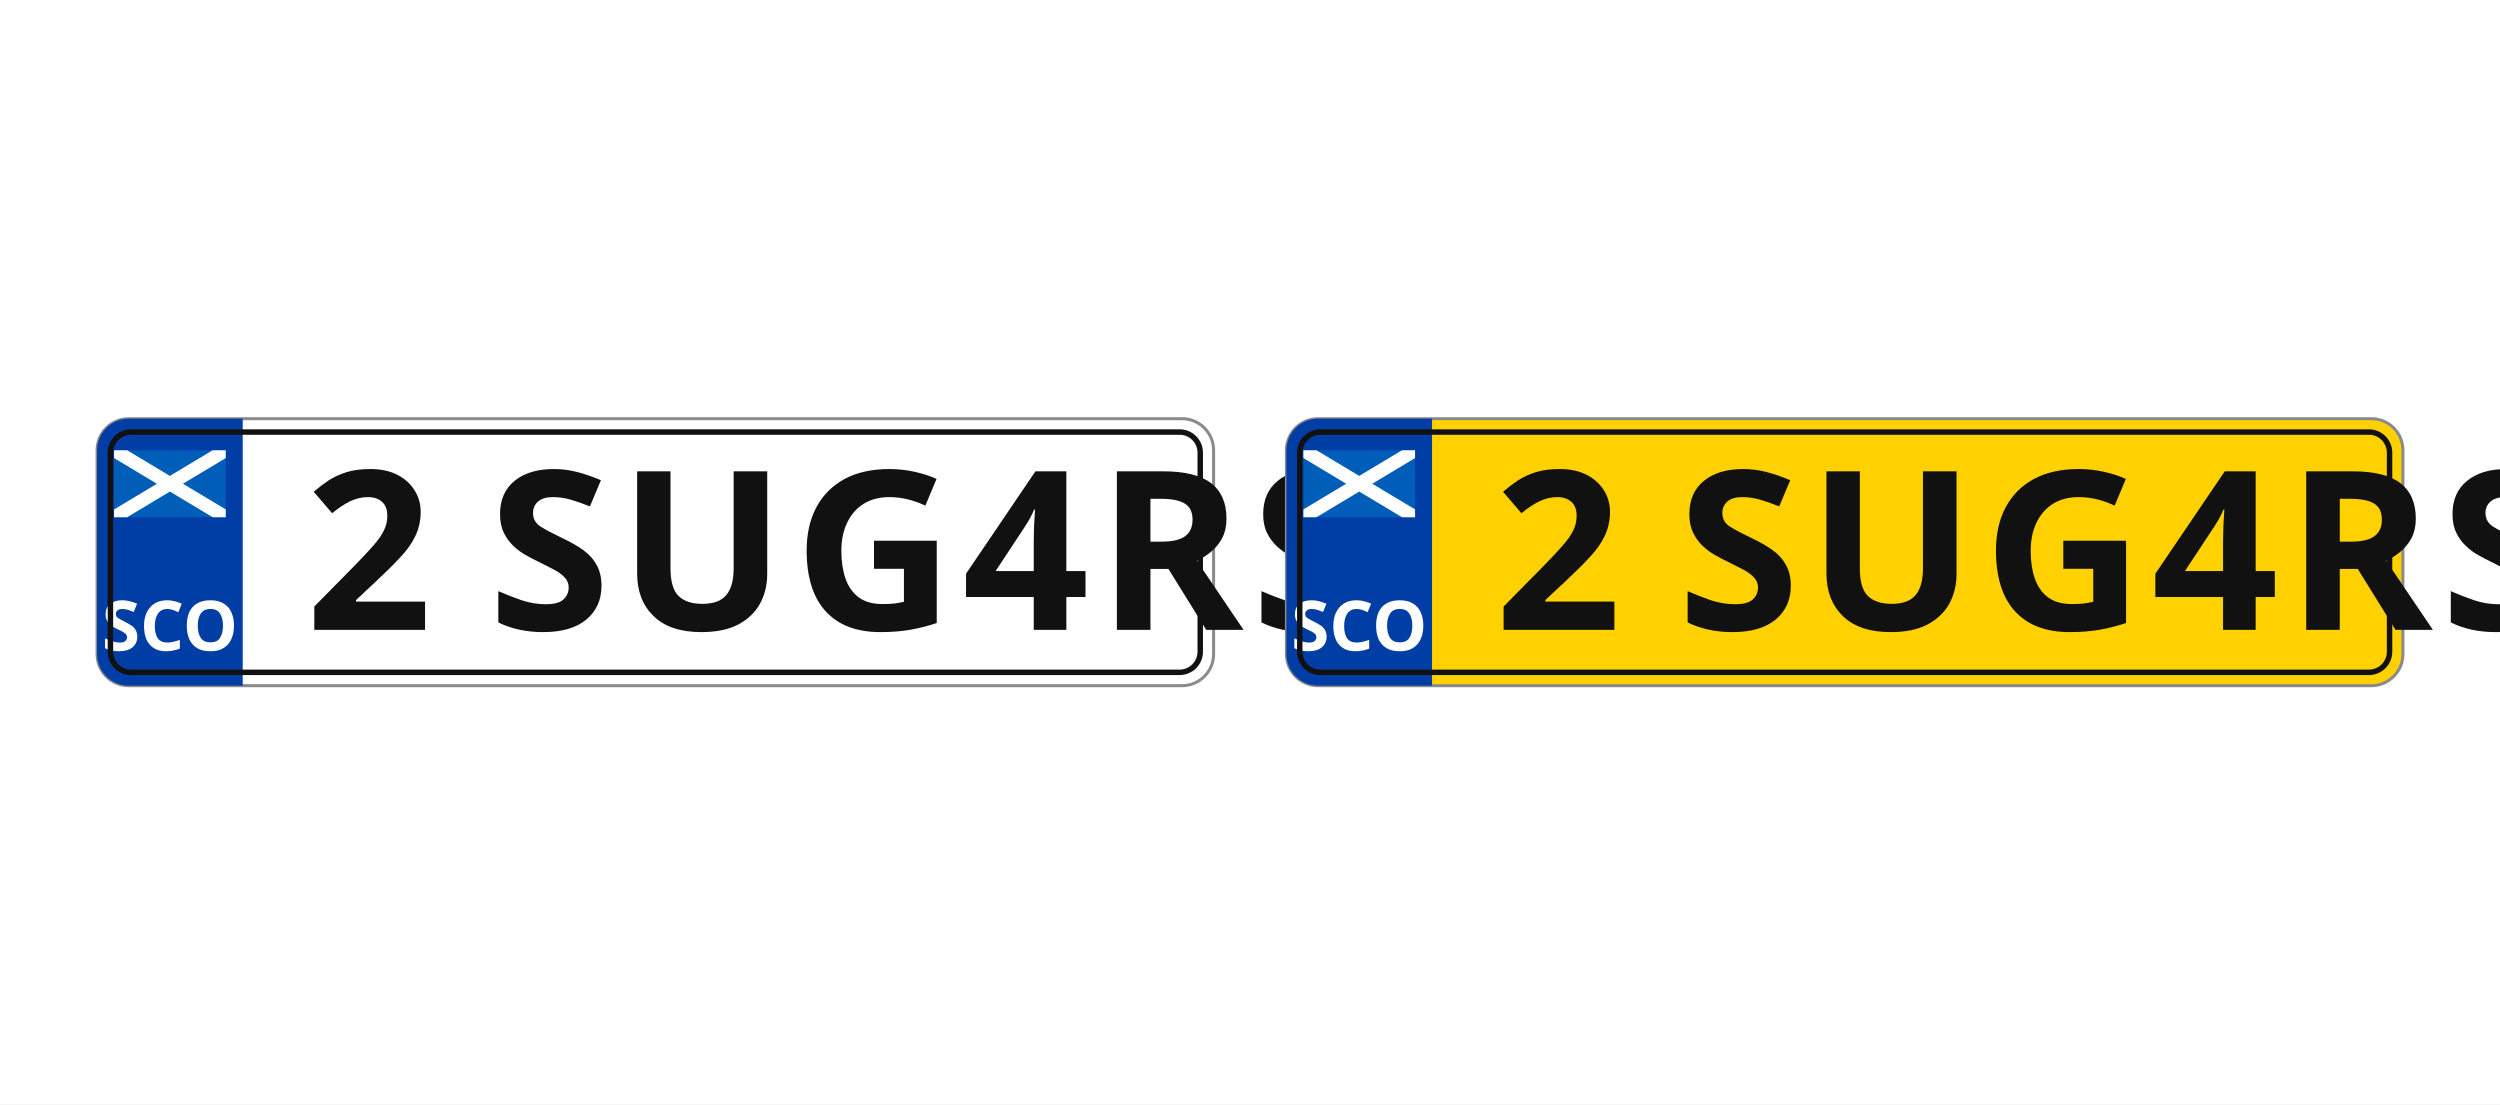
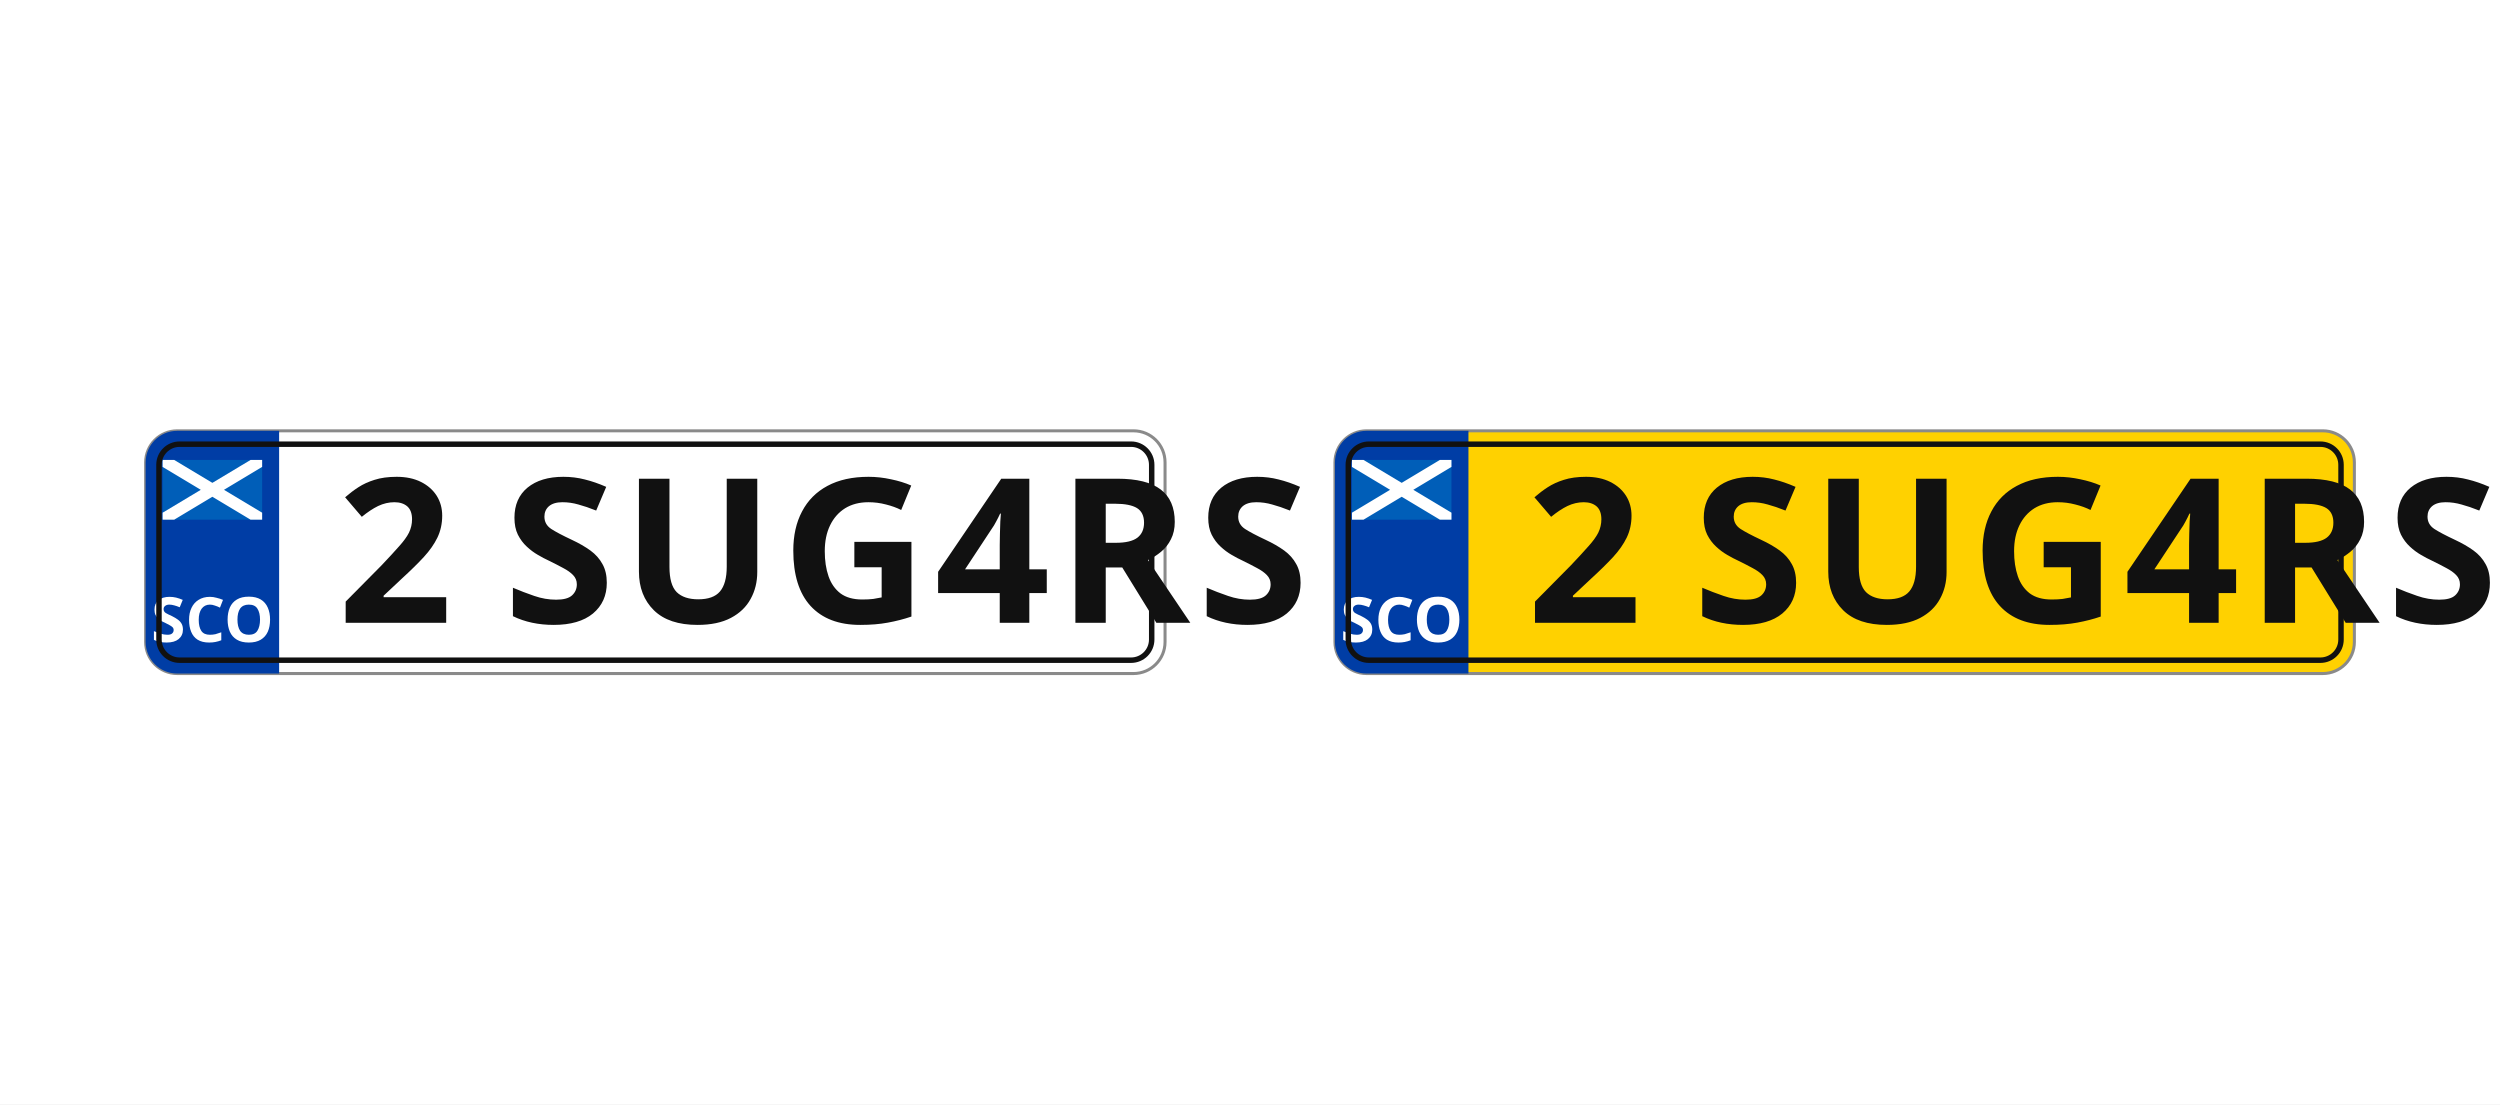
<svg xmlns="http://www.w3.org/2000/svg" width="206mm" height="91mm" viewBox="0 0 206 91">
  <g id="Background">
    <rect width="206.0" height="91.0" fill="#FFFFFF" />
  </g>
  <g id="front">
    <clipPath id="frontc">
-       <rect x="8.000" y="34.500" width="92.0" height="22.0" rx="2.6" />
+       <rect x="12.000" y="35.500" width="84.0" height="20.0" rx="2.6" />
    </clipPath>
-     <rect x="8.000" y="34.500" width="92.0" height="22.0" rx="2.6" fill="#FFFFFF" stroke="#8A8A8A" stroke-width="0.25" />
+     <rect x="12.000" y="35.500" width="84.0" height="20.0" rx="2.6" fill="#FFFFFF" stroke="#8A8A8A" stroke-width="0.25" />
    <g clip-path="url(#frontc)">
-       <rect id="frontband" x="8.000" y="34.500" width="12.0" height="22.0" fill="#003DA5" />
+       <rect id="frontband" x="12.000" y="35.500" width="11.0" height="20.0" fill="#003DA5" />
    </g>
-     <svg x="9.400" y="37.100" width="9.200" height="5.520" viewBox="0 0 5 3">
+     <svg x="13.400" y="37.900" width="8.200" height="4.920" viewBox="0 0 5 3">
      <rect width="5" height="3" fill="#005EB8" />
      <path d="M0,0 L5,3 M5,0 L0,3" stroke="#fff" stroke-width="0.6" />
    </svg>
-     <text x="14.000" y="53.600" font-family="Barlow Condensed" font-weight="700" font-size="5.714" fill="#FFFFFF" text-anchor="middle">SCO</text>
-     <g id="frontreg" font-family="Barlow Condensed" font-weight="700" font-size="18.291" letter-spacing="0.640" fill="#111111">
-       <text x="25.165" y="51.902">2</text>
-       <text x="40.219" y="51.902">SUG4RS</text>
+     <text x="17.500" y="52.900" font-family="Barlow Condensed" font-weight="700" font-size="5.143" fill="#FFFFFF" text-anchor="middle">SCO</text>
+     <g id="frontreg" font-family="Barlow Condensed" font-weight="700" font-size="16.629" letter-spacing="0.582" fill="#111111">
+       <text x="27.814" y="51.320">2</text>
+       <text x="41.499" y="51.320">SUG4RS</text>
    </g>
-     <rect x="9.100" y="35.600" width="89.800" height="19.800" rx="1.7" fill="none" stroke="#111111" stroke-width="0.45" />
+     <rect x="13.100" y="36.600" width="81.800" height="17.800" rx="1.7" fill="none" stroke="#111111" stroke-width="0.45" />
  </g>
  <g id="rear">
    <clipPath id="rearc">
-       <rect x="106.000" y="34.500" width="92.0" height="22.0" rx="2.6" />
+       <rect x="110.000" y="35.500" width="84.0" height="20.0" rx="2.6" />
    </clipPath>
-     <rect x="106.000" y="34.500" width="92.0" height="22.0" rx="2.6" fill="#FFD100" stroke="#8A8A8A" stroke-width="0.25" />
+     <rect x="110.000" y="35.500" width="84.0" height="20.0" rx="2.6" fill="#FFD100" stroke="#8A8A8A" stroke-width="0.25" />
    <g clip-path="url(#rearc)">
-       <rect id="rearband" x="106.000" y="34.500" width="12.0" height="22.0" fill="#003DA5" />
+       <rect id="rearband" x="110.000" y="35.500" width="11.0" height="20.0" fill="#003DA5" />
    </g>
-     <svg x="107.400" y="37.100" width="9.200" height="5.520" viewBox="0 0 5 3">
+     <svg x="111.400" y="37.900" width="8.200" height="4.920" viewBox="0 0 5 3">
      <rect width="5" height="3" fill="#005EB8" />
      <path d="M0,0 L5,3 M5,0 L0,3" stroke="#fff" stroke-width="0.6" />
    </svg>
-     <text x="112.000" y="53.600" font-family="Barlow Condensed" font-weight="700" font-size="5.714" fill="#FFFFFF" text-anchor="middle">SCO</text>
-     <g id="rearreg" font-family="Barlow Condensed" font-weight="700" font-size="18.291" letter-spacing="0.640" fill="#111111">
-       <text x="123.165" y="51.902">2</text>
-       <text x="138.219" y="51.902">SUG4RS</text>
+     <text x="115.500" y="52.900" font-family="Barlow Condensed" font-weight="700" font-size="5.143" fill="#FFFFFF" text-anchor="middle">SCO</text>
+     <g id="rearreg" font-family="Barlow Condensed" font-weight="700" font-size="16.629" letter-spacing="0.582" fill="#111111">
+       <text x="125.814" y="51.320">2</text>
+       <text x="139.499" y="51.320">SUG4RS</text>
    </g>
-     <rect x="107.100" y="35.600" width="89.800" height="19.800" rx="1.7" fill="none" stroke="#111111" stroke-width="0.45" />
+     <rect x="111.100" y="36.600" width="81.800" height="17.800" rx="1.7" fill="none" stroke="#111111" stroke-width="0.45" />
  </g>
  <g id="Guides" style="display:none" fill="none" stroke-width="0.2">
    <rect x="3.0" y="3.0" width="200.0" height="85.0" stroke="#00AEEF" stroke-dasharray="2,1" />
    <rect x="6.0" y="6.0" width="194.0" height="79.0" stroke="#EC008C" stroke-dasharray="1,1" />
  </g>
</svg>
